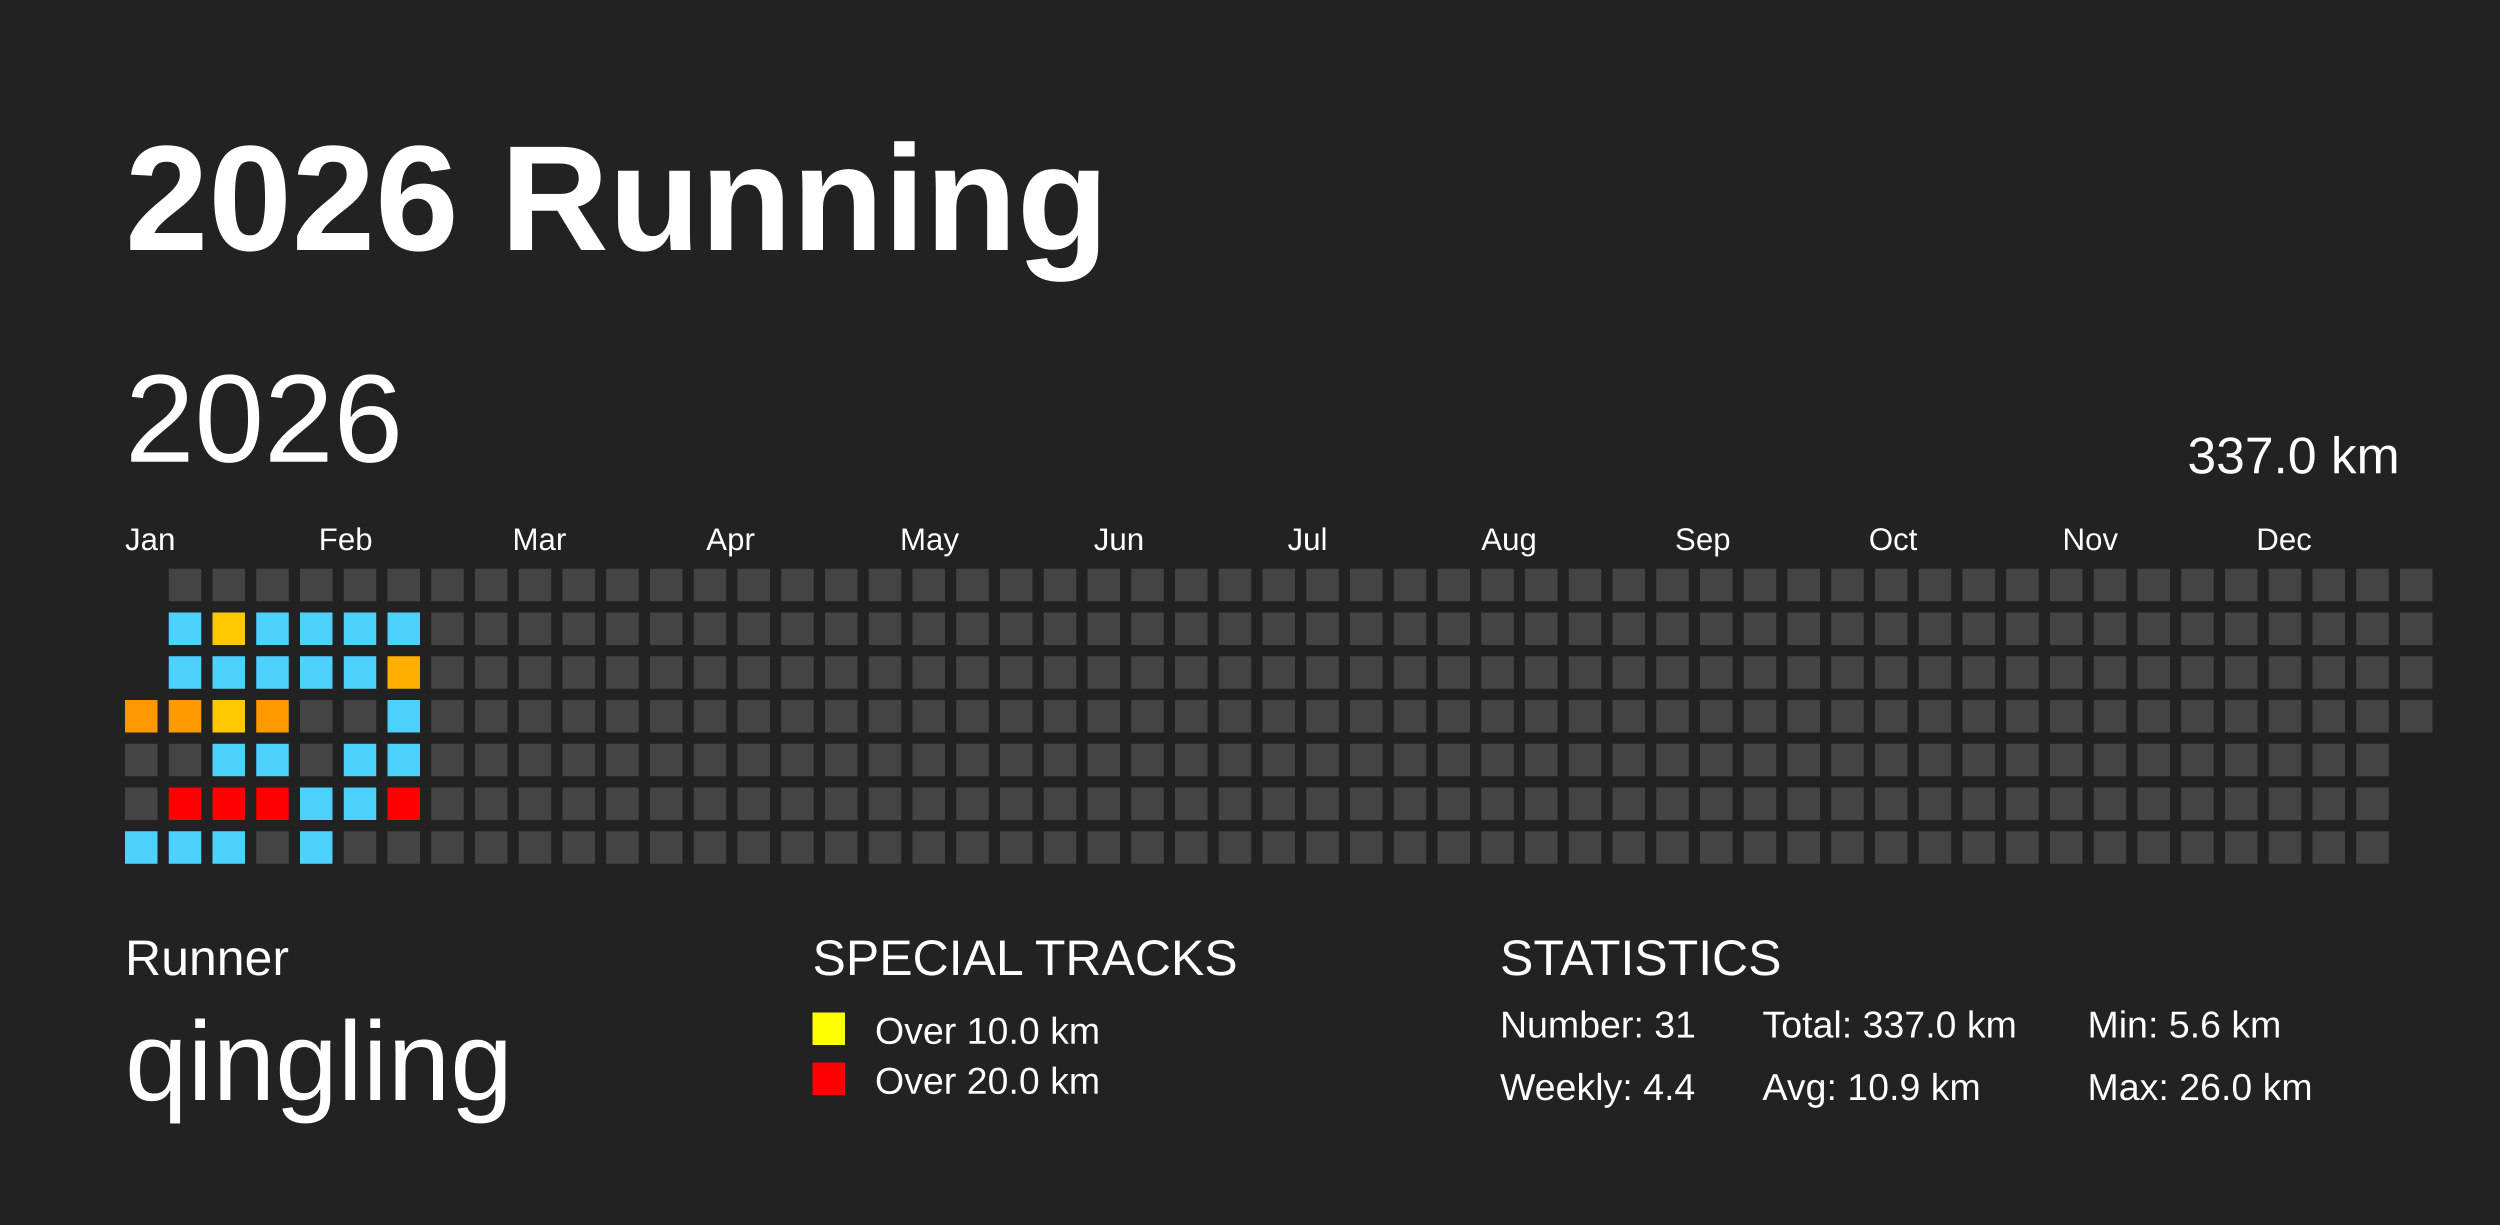
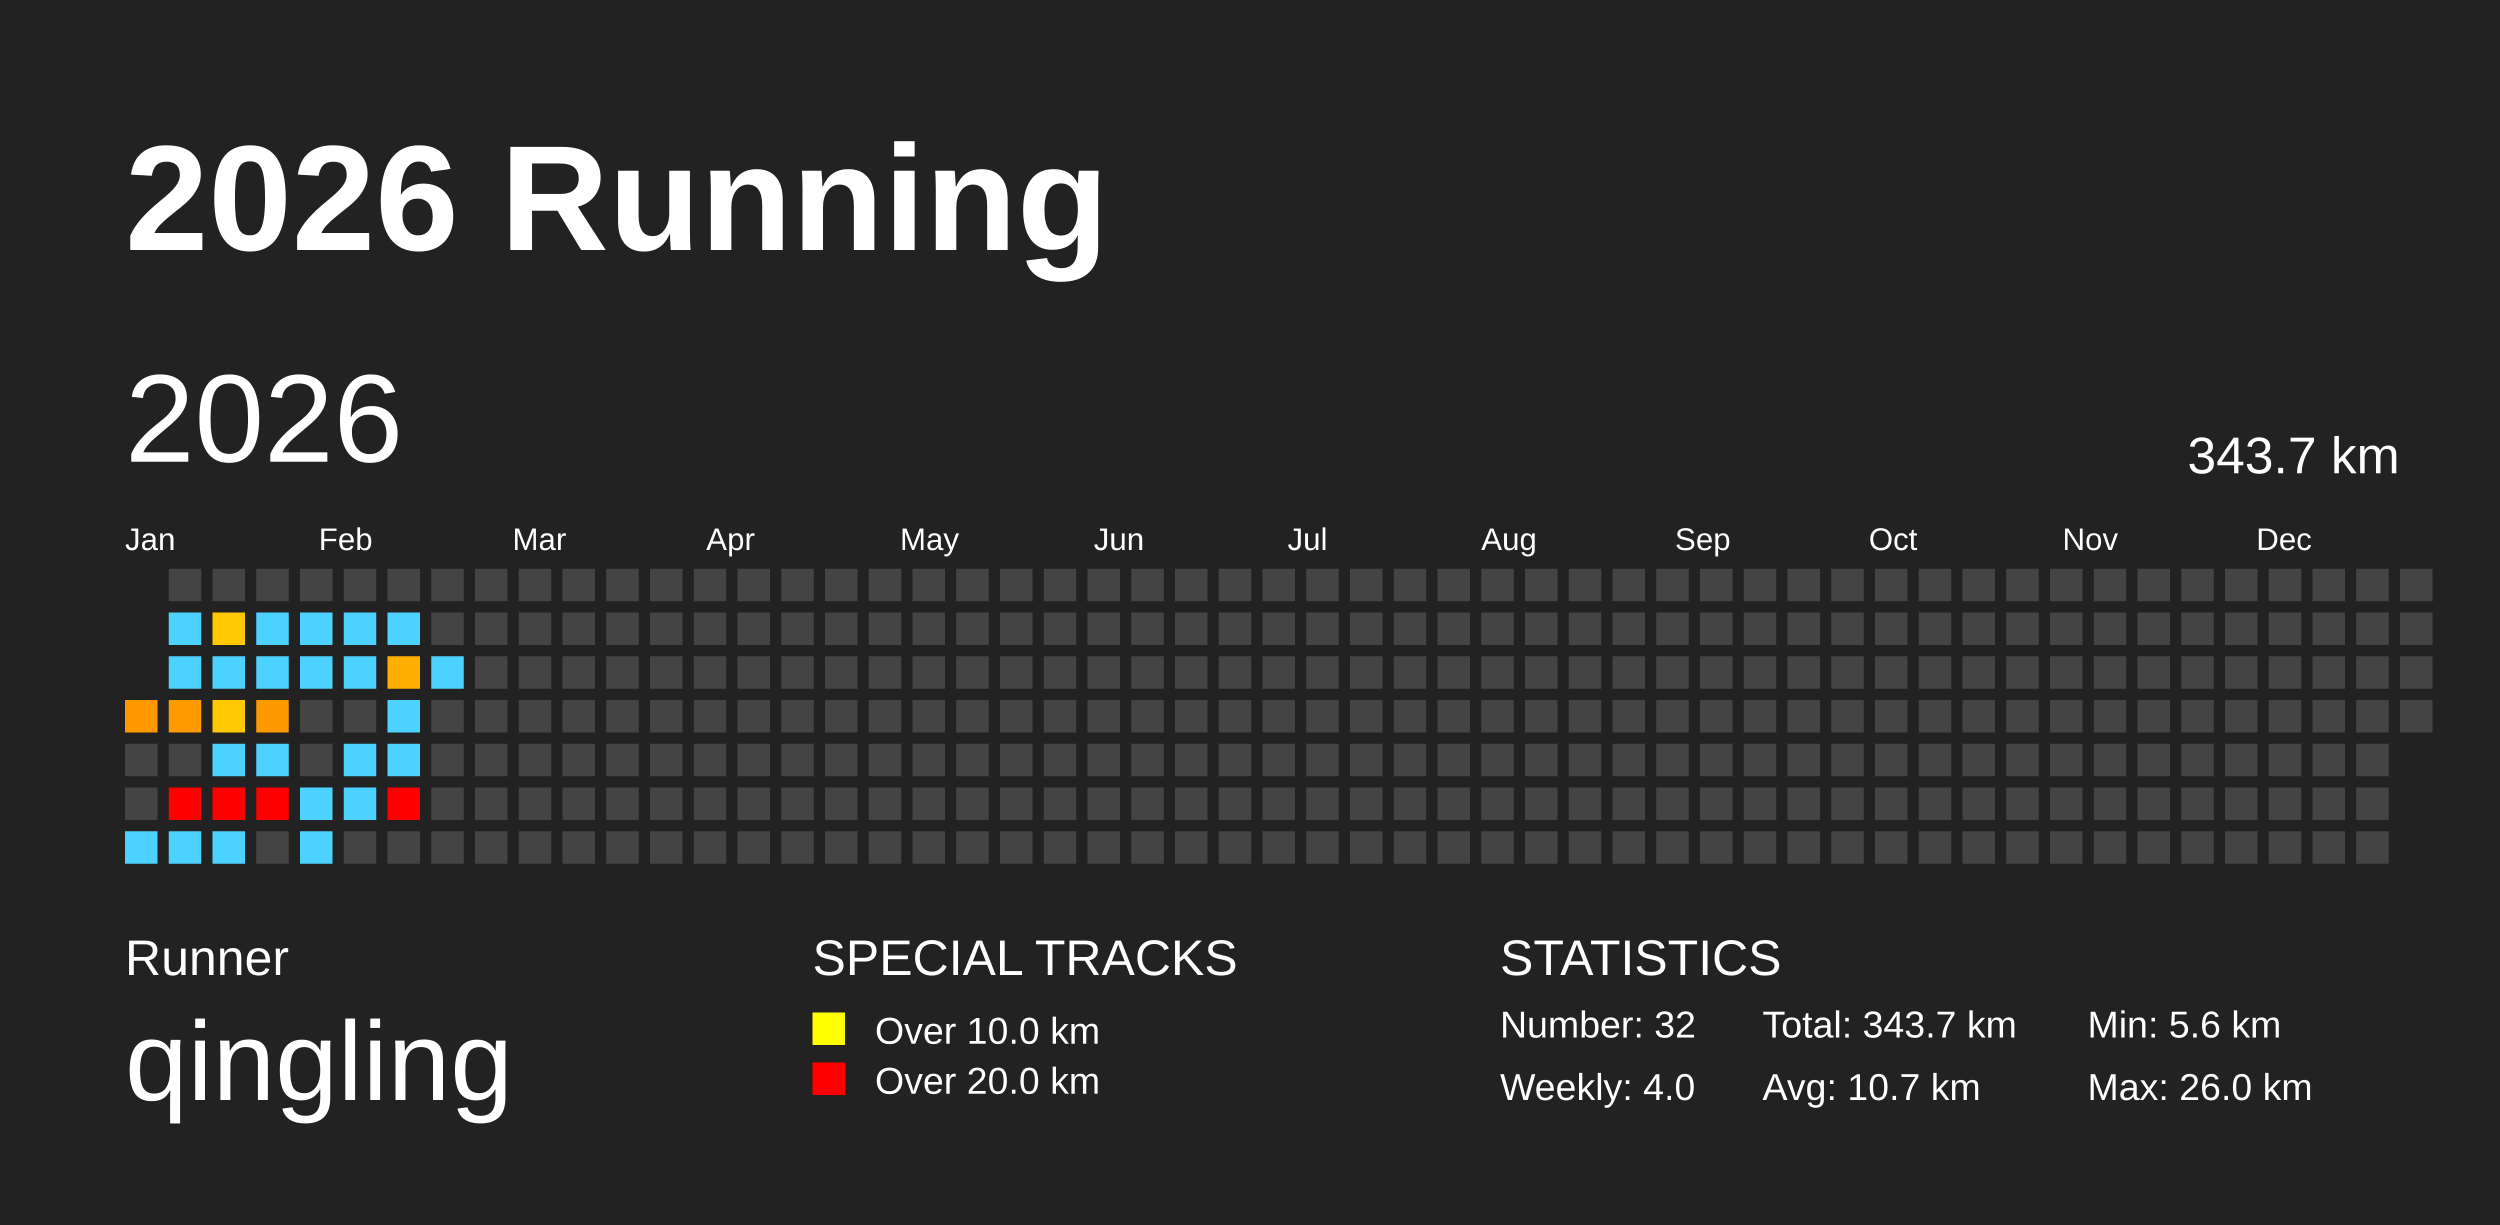
<svg xmlns="http://www.w3.org/2000/svg" baseProfile="full" height="98mm" version="1.1" viewBox="0,0,200,98" width="200mm">
  <defs />
  <rect fill="#222222" height="98" width="200" x="0" y="0" />
  <text fill="#FFFFFF" style="font-size:12px; font-family:Arial; font-weight:bold;" x="10" y="20">2026 Running</text>
  <text fill="#FFFFFF" style="font-size:4px; font-family:Arial" x="10" y="78">Runner</text>
  <text fill="#FFFFFF" style="font-size:9px; font-family:Arial" x="10" y="88">qingling</text>
  <text fill="#FFFFFF" style="font-size:4px; font-family:Arial" x="65" y="78">SPECIAL TRACKS</text>
  <rect fill="yellow" height="2.6" width="2.6" x="65" y="81" />
  <text fill="#FFFFFF" style="font-size:3px; font-family:Arial" x="70" y="83.5">Over 10.0 km</text>
  <rect fill="red" height="2.6" width="2.6" x="65" y="85" />
  <text fill="#FFFFFF" style="font-size:3px; font-family:Arial" x="70" y="87.5">Over 20.0 km</text>
  <text fill="#FFFFFF" style="font-size:4px; font-family:Arial" x="120" y="78">STATISTICS</text>
-   <text fill="#FFFFFF" style="font-size:3px; font-family:Arial" x="120" y="83">Number: 31</text>
-   <text fill="#FFFFFF" style="font-size:3px; font-family:Arial" x="120" y="88">Weekly: 4.4</text>
-   <text fill="#FFFFFF" style="font-size:3px; font-family:Arial" x="141" y="83">Total: 337.0 km</text>
-   <text fill="#FFFFFF" style="font-size:3px; font-family:Arial" x="141" y="88">Avg: 10.9 km</text>
+   <text fill="#FFFFFF" style="font-size:3px; font-family:Arial" x="120" y="83">Number: 32</text>
+   <text fill="#FFFFFF" style="font-size:3px; font-family:Arial" x="120" y="88">Weekly: 4.0</text>
+   <text fill="#FFFFFF" style="font-size:3px; font-family:Arial" x="141" y="83">Total: 343.7 km</text>
+   <text fill="#FFFFFF" style="font-size:3px; font-family:Arial" x="141" y="88">Avg: 10.7 km</text>
  <text fill="#FFFFFF" style="font-size:3px; font-family:Arial" x="167" y="83">Min: 5.6 km</text>
  <text fill="#FFFFFF" style="font-size:3px; font-family:Arial" x="167" y="88">Max: 26.0 km</text>
  <text dominant-baseline="hanging" fill="#FFFFFF" style="font-size:10.0px; font-family:Arial;" x="10" y="30">2026</text>
-   <text dominant-baseline="hanging" fill="#FFFFFF" style="font-size:4.125px; font-family:Arial;" x="175" y="35">337.0 km</text>
+   <text dominant-baseline="hanging" fill="#FFFFFF" style="font-size:4.125px; font-family:Arial;" x="175" y="35">343.7 km</text>
  <text fill="#FFFFFF" style="font-size:2.5px; font-family:Arial" x="10.0" y="44">Jan</text>
  <text fill="#FFFFFF" style="font-size:2.5px; font-family:Arial" x="25.5" y="44">Feb</text>
  <text fill="#FFFFFF" style="font-size:2.5px; font-family:Arial" x="41.0" y="44">Mar</text>
  <text fill="#FFFFFF" style="font-size:2.5px; font-family:Arial" x="56.5" y="44">Apr</text>
  <text fill="#FFFFFF" style="font-size:2.5px; font-family:Arial" x="72.0" y="44">May</text>
  <text fill="#FFFFFF" style="font-size:2.5px; font-family:Arial" x="87.5" y="44">Jun</text>
  <text fill="#FFFFFF" style="font-size:2.5px; font-family:Arial" x="103.0" y="44">Jul</text>
  <text fill="#FFFFFF" style="font-size:2.5px; font-family:Arial" x="118.5" y="44">Aug</text>
  <text fill="#FFFFFF" style="font-size:2.5px; font-family:Arial" x="134.0" y="44">Sep</text>
  <text fill="#FFFFFF" style="font-size:2.5px; font-family:Arial" x="149.5" y="44">Oct</text>
  <text fill="#FFFFFF" style="font-size:2.5px; font-family:Arial" x="165.0" y="44">Nov</text>
  <text fill="#FFFFFF" style="font-size:2.5px; font-family:Arial" x="180.5" y="44">Dec</text>
  <rect fill="#ff9800" height="2.6" width="2.6" x="10.0" y="56.0" />
  <rect fill="#444444" height="2.6" width="2.6" x="10.0" y="59.5" />
  <rect fill="#444444" height="2.6" width="2.6" x="10.0" y="63.0" />
  <rect fill="#4dd2ff" height="2.6" width="2.6" x="10.0" y="66.5" />
  <rect fill="#444444" height="2.6" width="2.6" x="13.5" y="45.5" />
  <rect fill="#4dd2ff" height="2.6" width="2.6" x="13.5" y="49.0" />
  <rect fill="#4dd2ff" height="2.6" width="2.6" x="13.5" y="52.5" />
  <rect fill="#ff9a00" height="2.6" width="2.6" x="13.5" y="56.0" />
  <rect fill="#444444" height="2.6" width="2.6" x="13.5" y="59.5" />
  <rect fill="red" height="2.6" width="2.6" x="13.5" y="63.0" />
  <rect fill="#4dd2ff" height="2.6" width="2.6" x="13.5" y="66.5" />
  <rect fill="#444444" height="2.6" width="2.6" x="17.0" y="45.5" />
  <rect fill="#ffc800" height="2.6" width="2.6" x="17.0" y="49.0" />
  <rect fill="#4dd2ff" height="2.6" width="2.6" x="17.0" y="52.5" />
  <rect fill="#ffc800" height="2.6" width="2.6" x="17.0" y="56.0" />
  <rect fill="#4dd2ff" height="2.6" width="2.6" x="17.0" y="59.5" />
  <rect fill="red" height="2.6" width="2.6" x="17.0" y="63.0" />
  <rect fill="#4dd2ff" height="2.6" width="2.6" x="17.0" y="66.5" />
  <rect fill="#444444" height="2.6" width="2.6" x="20.5" y="45.5" />
  <rect fill="#4dd2ff" height="2.6" width="2.6" x="20.5" y="49.0" />
  <rect fill="#4dd2ff" height="2.6" width="2.6" x="20.5" y="52.5" />
  <rect fill="#ff9900" height="2.6" width="2.6" x="20.5" y="56.0" />
  <rect fill="#4dd2ff" height="2.6" width="2.6" x="20.5" y="59.5" />
  <rect fill="red" height="2.6" width="2.6" x="20.5" y="63.0" />
  <rect fill="#444444" height="2.6" width="2.6" x="20.5" y="66.5" />
  <rect fill="#444444" height="2.6" width="2.6" x="24.0" y="45.5" />
  <rect fill="#4dd2ff" height="2.6" width="2.6" x="24.0" y="49.0" />
  <rect fill="#4dd2ff" height="2.6" width="2.6" x="24.0" y="52.5" />
  <rect fill="#444444" height="2.6" width="2.6" x="24.0" y="56.0" />
  <rect fill="#444444" height="2.6" width="2.6" x="24.0" y="59.5" />
  <rect fill="#4dd2ff" height="2.6" width="2.6" x="24.0" y="63.0" />
  <rect fill="#4dd2ff" height="2.6" width="2.6" x="24.0" y="66.5" />
  <rect fill="#444444" height="2.6" width="2.6" x="27.5" y="45.5" />
  <rect fill="#4dd2ff" height="2.6" width="2.6" x="27.5" y="49.0" />
  <rect fill="#4dd2ff" height="2.6" width="2.6" x="27.5" y="52.5" />
  <rect fill="#444444" height="2.6" width="2.6" x="27.5" y="56.0" />
  <rect fill="#4dd2ff" height="2.6" width="2.6" x="27.5" y="59.5" />
  <rect fill="#4dd2ff" height="2.6" width="2.6" x="27.5" y="63.0" />
  <rect fill="#444444" height="2.6" width="2.6" x="27.5" y="66.5" />
  <rect fill="#444444" height="2.6" width="2.6" x="31.0" y="45.5" />
  <rect fill="#4dd2ff" height="2.6" width="2.6" x="31.0" y="49.0" />
  <rect fill="#ffaf00" height="2.6" width="2.6" x="31.0" y="52.5" />
  <rect fill="#4dd2ff" height="2.6" width="2.6" x="31.0" y="56.0" />
  <rect fill="#4dd2ff" height="2.6" width="2.6" x="31.0" y="59.5" />
  <rect fill="red" height="2.6" width="2.6" x="31.0" y="63.0" />
  <rect fill="#444444" height="2.6" width="2.6" x="31.0" y="66.5" />
  <rect fill="#444444" height="2.6" width="2.6" x="34.5" y="45.5" />
  <rect fill="#444444" height="2.6" width="2.6" x="34.5" y="49.0" />
-   <rect fill="#444444" height="2.6" width="2.6" x="34.5" y="52.5" />
+   <rect fill="#4dd2ff" height="2.6" width="2.6" x="34.5" y="52.5" />
  <rect fill="#444444" height="2.6" width="2.6" x="34.5" y="56.0" />
  <rect fill="#444444" height="2.6" width="2.6" x="34.5" y="59.5" />
  <rect fill="#444444" height="2.6" width="2.6" x="34.5" y="63.0" />
  <rect fill="#444444" height="2.6" width="2.6" x="34.5" y="66.5" />
  <rect fill="#444444" height="2.6" width="2.6" x="38.0" y="45.5" />
  <rect fill="#444444" height="2.6" width="2.6" x="38.0" y="49.0" />
  <rect fill="#444444" height="2.6" width="2.6" x="38.0" y="52.5" />
  <rect fill="#444444" height="2.6" width="2.6" x="38.0" y="56.0" />
  <rect fill="#444444" height="2.6" width="2.6" x="38.0" y="59.5" />
  <rect fill="#444444" height="2.6" width="2.6" x="38.0" y="63.0" />
  <rect fill="#444444" height="2.6" width="2.6" x="38.0" y="66.5" />
  <rect fill="#444444" height="2.6" width="2.6" x="41.5" y="45.5" />
  <rect fill="#444444" height="2.6" width="2.6" x="41.5" y="49.0" />
  <rect fill="#444444" height="2.6" width="2.6" x="41.5" y="52.5" />
  <rect fill="#444444" height="2.6" width="2.6" x="41.5" y="56.0" />
  <rect fill="#444444" height="2.6" width="2.6" x="41.5" y="59.5" />
  <rect fill="#444444" height="2.6" width="2.6" x="41.5" y="63.0" />
  <rect fill="#444444" height="2.6" width="2.6" x="41.5" y="66.5" />
  <rect fill="#444444" height="2.6" width="2.6" x="45.0" y="45.5" />
  <rect fill="#444444" height="2.6" width="2.6" x="45.0" y="49.0" />
  <rect fill="#444444" height="2.6" width="2.6" x="45.0" y="52.5" />
  <rect fill="#444444" height="2.6" width="2.6" x="45.0" y="56.0" />
  <rect fill="#444444" height="2.6" width="2.6" x="45.0" y="59.5" />
  <rect fill="#444444" height="2.6" width="2.6" x="45.0" y="63.0" />
  <rect fill="#444444" height="2.6" width="2.6" x="45.0" y="66.5" />
  <rect fill="#444444" height="2.6" width="2.6" x="48.5" y="45.5" />
  <rect fill="#444444" height="2.6" width="2.6" x="48.5" y="49.0" />
  <rect fill="#444444" height="2.6" width="2.6" x="48.5" y="52.5" />
  <rect fill="#444444" height="2.6" width="2.6" x="48.5" y="56.0" />
  <rect fill="#444444" height="2.6" width="2.6" x="48.5" y="59.5" />
  <rect fill="#444444" height="2.6" width="2.6" x="48.5" y="63.0" />
  <rect fill="#444444" height="2.6" width="2.6" x="48.5" y="66.5" />
  <rect fill="#444444" height="2.6" width="2.6" x="52.0" y="45.5" />
  <rect fill="#444444" height="2.6" width="2.6" x="52.0" y="49.0" />
  <rect fill="#444444" height="2.6" width="2.6" x="52.0" y="52.5" />
  <rect fill="#444444" height="2.6" width="2.6" x="52.0" y="56.0" />
  <rect fill="#444444" height="2.6" width="2.6" x="52.0" y="59.5" />
  <rect fill="#444444" height="2.6" width="2.6" x="52.0" y="63.0" />
  <rect fill="#444444" height="2.6" width="2.6" x="52.0" y="66.5" />
  <rect fill="#444444" height="2.6" width="2.6" x="55.5" y="45.5" />
  <rect fill="#444444" height="2.6" width="2.6" x="55.5" y="49.0" />
  <rect fill="#444444" height="2.6" width="2.6" x="55.5" y="52.5" />
  <rect fill="#444444" height="2.6" width="2.6" x="55.5" y="56.0" />
  <rect fill="#444444" height="2.6" width="2.6" x="55.5" y="59.5" />
  <rect fill="#444444" height="2.6" width="2.6" x="55.5" y="63.0" />
  <rect fill="#444444" height="2.6" width="2.6" x="55.5" y="66.5" />
  <rect fill="#444444" height="2.6" width="2.6" x="59.0" y="45.5" />
  <rect fill="#444444" height="2.6" width="2.6" x="59.0" y="49.0" />
  <rect fill="#444444" height="2.6" width="2.6" x="59.0" y="52.5" />
  <rect fill="#444444" height="2.6" width="2.6" x="59.0" y="56.0" />
  <rect fill="#444444" height="2.6" width="2.6" x="59.0" y="59.5" />
  <rect fill="#444444" height="2.6" width="2.6" x="59.0" y="63.0" />
  <rect fill="#444444" height="2.6" width="2.6" x="59.0" y="66.5" />
  <rect fill="#444444" height="2.6" width="2.6" x="62.5" y="45.5" />
  <rect fill="#444444" height="2.6" width="2.6" x="62.5" y="49.0" />
  <rect fill="#444444" height="2.6" width="2.6" x="62.5" y="52.5" />
  <rect fill="#444444" height="2.6" width="2.6" x="62.5" y="56.0" />
  <rect fill="#444444" height="2.6" width="2.6" x="62.5" y="59.5" />
  <rect fill="#444444" height="2.6" width="2.6" x="62.5" y="63.0" />
  <rect fill="#444444" height="2.6" width="2.6" x="62.5" y="66.5" />
  <rect fill="#444444" height="2.6" width="2.6" x="66.0" y="45.5" />
  <rect fill="#444444" height="2.6" width="2.6" x="66.0" y="49.0" />
  <rect fill="#444444" height="2.6" width="2.6" x="66.0" y="52.5" />
  <rect fill="#444444" height="2.6" width="2.6" x="66.0" y="56.0" />
  <rect fill="#444444" height="2.6" width="2.6" x="66.0" y="59.5" />
  <rect fill="#444444" height="2.6" width="2.6" x="66.0" y="63.0" />
  <rect fill="#444444" height="2.6" width="2.6" x="66.0" y="66.5" />
  <rect fill="#444444" height="2.6" width="2.6" x="69.5" y="45.5" />
  <rect fill="#444444" height="2.6" width="2.6" x="69.5" y="49.0" />
  <rect fill="#444444" height="2.6" width="2.6" x="69.5" y="52.5" />
  <rect fill="#444444" height="2.6" width="2.6" x="69.5" y="56.0" />
  <rect fill="#444444" height="2.6" width="2.6" x="69.5" y="59.5" />
  <rect fill="#444444" height="2.6" width="2.6" x="69.5" y="63.0" />
  <rect fill="#444444" height="2.6" width="2.6" x="69.5" y="66.5" />
  <rect fill="#444444" height="2.6" width="2.6" x="73.0" y="45.5" />
  <rect fill="#444444" height="2.6" width="2.6" x="73.0" y="49.0" />
  <rect fill="#444444" height="2.6" width="2.6" x="73.0" y="52.5" />
  <rect fill="#444444" height="2.6" width="2.6" x="73.0" y="56.0" />
  <rect fill="#444444" height="2.6" width="2.6" x="73.0" y="59.5" />
  <rect fill="#444444" height="2.6" width="2.6" x="73.0" y="63.0" />
  <rect fill="#444444" height="2.6" width="2.6" x="73.0" y="66.5" />
  <rect fill="#444444" height="2.6" width="2.6" x="76.5" y="45.5" />
  <rect fill="#444444" height="2.6" width="2.6" x="76.5" y="49.0" />
  <rect fill="#444444" height="2.6" width="2.6" x="76.5" y="52.5" />
  <rect fill="#444444" height="2.6" width="2.6" x="76.5" y="56.0" />
  <rect fill="#444444" height="2.6" width="2.6" x="76.5" y="59.5" />
  <rect fill="#444444" height="2.6" width="2.6" x="76.5" y="63.0" />
  <rect fill="#444444" height="2.6" width="2.6" x="76.5" y="66.5" />
  <rect fill="#444444" height="2.6" width="2.6" x="80.0" y="45.5" />
  <rect fill="#444444" height="2.6" width="2.6" x="80.0" y="49.0" />
  <rect fill="#444444" height="2.6" width="2.6" x="80.0" y="52.5" />
  <rect fill="#444444" height="2.6" width="2.6" x="80.0" y="56.0" />
  <rect fill="#444444" height="2.6" width="2.6" x="80.0" y="59.5" />
  <rect fill="#444444" height="2.6" width="2.6" x="80.0" y="63.0" />
  <rect fill="#444444" height="2.6" width="2.6" x="80.0" y="66.5" />
  <rect fill="#444444" height="2.6" width="2.6" x="83.5" y="45.5" />
  <rect fill="#444444" height="2.6" width="2.6" x="83.5" y="49.0" />
  <rect fill="#444444" height="2.6" width="2.6" x="83.5" y="52.5" />
  <rect fill="#444444" height="2.6" width="2.6" x="83.5" y="56.0" />
  <rect fill="#444444" height="2.6" width="2.6" x="83.5" y="59.5" />
  <rect fill="#444444" height="2.6" width="2.6" x="83.5" y="63.0" />
  <rect fill="#444444" height="2.6" width="2.6" x="83.5" y="66.5" />
  <rect fill="#444444" height="2.6" width="2.6" x="87.0" y="45.5" />
  <rect fill="#444444" height="2.6" width="2.6" x="87.0" y="49.0" />
  <rect fill="#444444" height="2.6" width="2.6" x="87.0" y="52.5" />
  <rect fill="#444444" height="2.6" width="2.6" x="87.0" y="56.0" />
  <rect fill="#444444" height="2.6" width="2.6" x="87.0" y="59.5" />
  <rect fill="#444444" height="2.6" width="2.6" x="87.0" y="63.0" />
  <rect fill="#444444" height="2.6" width="2.6" x="87.0" y="66.5" />
  <rect fill="#444444" height="2.6" width="2.6" x="90.5" y="45.5" />
  <rect fill="#444444" height="2.6" width="2.6" x="90.5" y="49.0" />
  <rect fill="#444444" height="2.6" width="2.6" x="90.5" y="52.5" />
  <rect fill="#444444" height="2.6" width="2.6" x="90.5" y="56.0" />
  <rect fill="#444444" height="2.6" width="2.6" x="90.5" y="59.5" />
  <rect fill="#444444" height="2.6" width="2.6" x="90.5" y="63.0" />
  <rect fill="#444444" height="2.6" width="2.6" x="90.5" y="66.5" />
  <rect fill="#444444" height="2.6" width="2.6" x="94.0" y="45.5" />
  <rect fill="#444444" height="2.6" width="2.6" x="94.0" y="49.0" />
  <rect fill="#444444" height="2.6" width="2.6" x="94.0" y="52.5" />
  <rect fill="#444444" height="2.6" width="2.6" x="94.0" y="56.0" />
  <rect fill="#444444" height="2.6" width="2.6" x="94.0" y="59.5" />
  <rect fill="#444444" height="2.6" width="2.6" x="94.0" y="63.0" />
  <rect fill="#444444" height="2.6" width="2.6" x="94.0" y="66.5" />
  <rect fill="#444444" height="2.6" width="2.6" x="97.5" y="45.5" />
  <rect fill="#444444" height="2.6" width="2.6" x="97.5" y="49.0" />
  <rect fill="#444444" height="2.6" width="2.6" x="97.5" y="52.5" />
  <rect fill="#444444" height="2.6" width="2.6" x="97.5" y="56.0" />
  <rect fill="#444444" height="2.6" width="2.6" x="97.5" y="59.5" />
  <rect fill="#444444" height="2.6" width="2.6" x="97.5" y="63.0" />
  <rect fill="#444444" height="2.6" width="2.6" x="97.5" y="66.5" />
  <rect fill="#444444" height="2.6" width="2.6" x="101.0" y="45.5" />
  <rect fill="#444444" height="2.6" width="2.6" x="101.0" y="49.0" />
  <rect fill="#444444" height="2.6" width="2.6" x="101.0" y="52.5" />
  <rect fill="#444444" height="2.6" width="2.6" x="101.0" y="56.0" />
  <rect fill="#444444" height="2.6" width="2.6" x="101.0" y="59.5" />
  <rect fill="#444444" height="2.6" width="2.6" x="101.0" y="63.0" />
  <rect fill="#444444" height="2.6" width="2.6" x="101.0" y="66.5" />
  <rect fill="#444444" height="2.6" width="2.6" x="104.5" y="45.5" />
  <rect fill="#444444" height="2.6" width="2.6" x="104.5" y="49.0" />
  <rect fill="#444444" height="2.6" width="2.6" x="104.5" y="52.5" />
  <rect fill="#444444" height="2.6" width="2.6" x="104.5" y="56.0" />
  <rect fill="#444444" height="2.6" width="2.6" x="104.5" y="59.5" />
  <rect fill="#444444" height="2.6" width="2.6" x="104.5" y="63.0" />
  <rect fill="#444444" height="2.6" width="2.6" x="104.5" y="66.5" />
  <rect fill="#444444" height="2.6" width="2.6" x="108.0" y="45.5" />
  <rect fill="#444444" height="2.6" width="2.6" x="108.0" y="49.0" />
  <rect fill="#444444" height="2.6" width="2.6" x="108.0" y="52.5" />
  <rect fill="#444444" height="2.6" width="2.6" x="108.0" y="56.0" />
  <rect fill="#444444" height="2.6" width="2.6" x="108.0" y="59.5" />
  <rect fill="#444444" height="2.6" width="2.6" x="108.0" y="63.0" />
  <rect fill="#444444" height="2.6" width="2.6" x="108.0" y="66.5" />
  <rect fill="#444444" height="2.6" width="2.6" x="111.5" y="45.5" />
  <rect fill="#444444" height="2.6" width="2.6" x="111.5" y="49.0" />
  <rect fill="#444444" height="2.6" width="2.6" x="111.5" y="52.5" />
  <rect fill="#444444" height="2.6" width="2.6" x="111.5" y="56.0" />
  <rect fill="#444444" height="2.6" width="2.6" x="111.5" y="59.5" />
  <rect fill="#444444" height="2.6" width="2.6" x="111.5" y="63.0" />
  <rect fill="#444444" height="2.6" width="2.6" x="111.5" y="66.5" />
  <rect fill="#444444" height="2.6" width="2.6" x="115.0" y="45.5" />
  <rect fill="#444444" height="2.6" width="2.6" x="115.0" y="49.0" />
  <rect fill="#444444" height="2.6" width="2.6" x="115.0" y="52.5" />
  <rect fill="#444444" height="2.6" width="2.6" x="115.0" y="56.0" />
  <rect fill="#444444" height="2.6" width="2.6" x="115.0" y="59.5" />
  <rect fill="#444444" height="2.6" width="2.6" x="115.0" y="63.0" />
  <rect fill="#444444" height="2.6" width="2.6" x="115.0" y="66.5" />
  <rect fill="#444444" height="2.6" width="2.6" x="118.5" y="45.5" />
  <rect fill="#444444" height="2.6" width="2.6" x="118.5" y="49.0" />
  <rect fill="#444444" height="2.6" width="2.6" x="118.5" y="52.5" />
  <rect fill="#444444" height="2.6" width="2.6" x="118.5" y="56.0" />
  <rect fill="#444444" height="2.6" width="2.6" x="118.5" y="59.5" />
  <rect fill="#444444" height="2.6" width="2.6" x="118.5" y="63.0" />
  <rect fill="#444444" height="2.6" width="2.6" x="118.5" y="66.5" />
  <rect fill="#444444" height="2.6" width="2.6" x="122.0" y="45.5" />
  <rect fill="#444444" height="2.6" width="2.6" x="122.0" y="49.0" />
  <rect fill="#444444" height="2.6" width="2.6" x="122.0" y="52.5" />
  <rect fill="#444444" height="2.6" width="2.6" x="122.0" y="56.0" />
  <rect fill="#444444" height="2.6" width="2.6" x="122.0" y="59.5" />
  <rect fill="#444444" height="2.6" width="2.6" x="122.0" y="63.0" />
  <rect fill="#444444" height="2.6" width="2.6" x="122.0" y="66.5" />
  <rect fill="#444444" height="2.6" width="2.6" x="125.5" y="45.5" />
  <rect fill="#444444" height="2.6" width="2.6" x="125.5" y="49.0" />
  <rect fill="#444444" height="2.6" width="2.6" x="125.5" y="52.5" />
  <rect fill="#444444" height="2.6" width="2.6" x="125.5" y="56.0" />
  <rect fill="#444444" height="2.6" width="2.6" x="125.5" y="59.5" />
  <rect fill="#444444" height="2.6" width="2.6" x="125.5" y="63.0" />
  <rect fill="#444444" height="2.6" width="2.6" x="125.5" y="66.5" />
  <rect fill="#444444" height="2.6" width="2.6" x="129.0" y="45.5" />
  <rect fill="#444444" height="2.6" width="2.6" x="129.0" y="49.0" />
  <rect fill="#444444" height="2.6" width="2.6" x="129.0" y="52.5" />
  <rect fill="#444444" height="2.6" width="2.6" x="129.0" y="56.0" />
  <rect fill="#444444" height="2.6" width="2.6" x="129.0" y="59.5" />
  <rect fill="#444444" height="2.6" width="2.6" x="129.0" y="63.0" />
  <rect fill="#444444" height="2.6" width="2.6" x="129.0" y="66.5" />
  <rect fill="#444444" height="2.6" width="2.6" x="132.5" y="45.5" />
  <rect fill="#444444" height="2.6" width="2.6" x="132.5" y="49.0" />
  <rect fill="#444444" height="2.6" width="2.6" x="132.5" y="52.5" />
  <rect fill="#444444" height="2.6" width="2.6" x="132.5" y="56.0" />
  <rect fill="#444444" height="2.6" width="2.6" x="132.5" y="59.5" />
  <rect fill="#444444" height="2.6" width="2.6" x="132.5" y="63.0" />
  <rect fill="#444444" height="2.6" width="2.6" x="132.5" y="66.5" />
  <rect fill="#444444" height="2.6" width="2.6" x="136.0" y="45.5" />
  <rect fill="#444444" height="2.6" width="2.6" x="136.0" y="49.0" />
  <rect fill="#444444" height="2.6" width="2.6" x="136.0" y="52.5" />
  <rect fill="#444444" height="2.6" width="2.6" x="136.0" y="56.0" />
  <rect fill="#444444" height="2.6" width="2.6" x="136.0" y="59.5" />
  <rect fill="#444444" height="2.6" width="2.6" x="136.0" y="63.0" />
  <rect fill="#444444" height="2.6" width="2.6" x="136.0" y="66.5" />
  <rect fill="#444444" height="2.6" width="2.6" x="139.5" y="45.5" />
  <rect fill="#444444" height="2.6" width="2.6" x="139.5" y="49.0" />
  <rect fill="#444444" height="2.6" width="2.6" x="139.5" y="52.5" />
  <rect fill="#444444" height="2.6" width="2.6" x="139.5" y="56.0" />
  <rect fill="#444444" height="2.6" width="2.6" x="139.5" y="59.5" />
  <rect fill="#444444" height="2.6" width="2.6" x="139.5" y="63.0" />
  <rect fill="#444444" height="2.6" width="2.6" x="139.5" y="66.5" />
  <rect fill="#444444" height="2.6" width="2.6" x="143.0" y="45.5" />
  <rect fill="#444444" height="2.6" width="2.6" x="143.0" y="49.0" />
  <rect fill="#444444" height="2.6" width="2.6" x="143.0" y="52.5" />
  <rect fill="#444444" height="2.6" width="2.6" x="143.0" y="56.0" />
  <rect fill="#444444" height="2.6" width="2.6" x="143.0" y="59.5" />
  <rect fill="#444444" height="2.6" width="2.6" x="143.0" y="63.0" />
  <rect fill="#444444" height="2.6" width="2.6" x="143.0" y="66.5" />
  <rect fill="#444444" height="2.6" width="2.6" x="146.5" y="45.5" />
  <rect fill="#444444" height="2.6" width="2.6" x="146.5" y="49.0" />
  <rect fill="#444444" height="2.6" width="2.6" x="146.5" y="52.5" />
  <rect fill="#444444" height="2.6" width="2.6" x="146.5" y="56.0" />
  <rect fill="#444444" height="2.6" width="2.6" x="146.5" y="59.5" />
  <rect fill="#444444" height="2.6" width="2.6" x="146.5" y="63.0" />
  <rect fill="#444444" height="2.6" width="2.6" x="146.5" y="66.5" />
  <rect fill="#444444" height="2.6" width="2.6" x="150.0" y="45.5" />
  <rect fill="#444444" height="2.6" width="2.6" x="150.0" y="49.0" />
  <rect fill="#444444" height="2.6" width="2.6" x="150.0" y="52.5" />
  <rect fill="#444444" height="2.6" width="2.6" x="150.0" y="56.0" />
  <rect fill="#444444" height="2.6" width="2.6" x="150.0" y="59.5" />
  <rect fill="#444444" height="2.6" width="2.6" x="150.0" y="63.0" />
  <rect fill="#444444" height="2.6" width="2.6" x="150.0" y="66.5" />
  <rect fill="#444444" height="2.6" width="2.6" x="153.5" y="45.5" />
  <rect fill="#444444" height="2.6" width="2.6" x="153.5" y="49.0" />
  <rect fill="#444444" height="2.6" width="2.6" x="153.5" y="52.5" />
  <rect fill="#444444" height="2.6" width="2.6" x="153.5" y="56.0" />
  <rect fill="#444444" height="2.6" width="2.6" x="153.5" y="59.5" />
  <rect fill="#444444" height="2.6" width="2.6" x="153.5" y="63.0" />
  <rect fill="#444444" height="2.6" width="2.6" x="153.5" y="66.5" />
  <rect fill="#444444" height="2.6" width="2.6" x="157.0" y="45.5" />
  <rect fill="#444444" height="2.6" width="2.6" x="157.0" y="49.0" />
  <rect fill="#444444" height="2.6" width="2.6" x="157.0" y="52.5" />
  <rect fill="#444444" height="2.6" width="2.6" x="157.0" y="56.0" />
  <rect fill="#444444" height="2.6" width="2.6" x="157.0" y="59.5" />
  <rect fill="#444444" height="2.6" width="2.6" x="157.0" y="63.0" />
  <rect fill="#444444" height="2.6" width="2.6" x="157.0" y="66.5" />
  <rect fill="#444444" height="2.6" width="2.6" x="160.5" y="45.5" />
  <rect fill="#444444" height="2.6" width="2.6" x="160.5" y="49.0" />
  <rect fill="#444444" height="2.6" width="2.6" x="160.5" y="52.5" />
  <rect fill="#444444" height="2.6" width="2.6" x="160.5" y="56.0" />
  <rect fill="#444444" height="2.6" width="2.6" x="160.5" y="59.5" />
  <rect fill="#444444" height="2.6" width="2.6" x="160.5" y="63.0" />
  <rect fill="#444444" height="2.6" width="2.6" x="160.5" y="66.5" />
  <rect fill="#444444" height="2.6" width="2.6" x="164.0" y="45.5" />
  <rect fill="#444444" height="2.6" width="2.6" x="164.0" y="49.0" />
  <rect fill="#444444" height="2.6" width="2.6" x="164.0" y="52.5" />
  <rect fill="#444444" height="2.6" width="2.6" x="164.0" y="56.0" />
  <rect fill="#444444" height="2.6" width="2.6" x="164.0" y="59.5" />
  <rect fill="#444444" height="2.6" width="2.6" x="164.0" y="63.0" />
  <rect fill="#444444" height="2.6" width="2.6" x="164.0" y="66.5" />
  <rect fill="#444444" height="2.6" width="2.6" x="167.5" y="45.5" />
  <rect fill="#444444" height="2.6" width="2.6" x="167.5" y="49.0" />
  <rect fill="#444444" height="2.6" width="2.6" x="167.5" y="52.5" />
  <rect fill="#444444" height="2.6" width="2.6" x="167.5" y="56.0" />
  <rect fill="#444444" height="2.6" width="2.6" x="167.5" y="59.5" />
  <rect fill="#444444" height="2.6" width="2.6" x="167.5" y="63.0" />
  <rect fill="#444444" height="2.6" width="2.6" x="167.5" y="66.5" />
  <rect fill="#444444" height="2.6" width="2.6" x="171.0" y="45.5" />
  <rect fill="#444444" height="2.6" width="2.6" x="171.0" y="49.0" />
  <rect fill="#444444" height="2.6" width="2.6" x="171.0" y="52.5" />
  <rect fill="#444444" height="2.6" width="2.6" x="171.0" y="56.0" />
  <rect fill="#444444" height="2.6" width="2.6" x="171.0" y="59.5" />
  <rect fill="#444444" height="2.6" width="2.6" x="171.0" y="63.0" />
  <rect fill="#444444" height="2.6" width="2.6" x="171.0" y="66.5" />
  <rect fill="#444444" height="2.6" width="2.6" x="174.5" y="45.5" />
  <rect fill="#444444" height="2.6" width="2.6" x="174.5" y="49.0" />
  <rect fill="#444444" height="2.6" width="2.6" x="174.5" y="52.5" />
  <rect fill="#444444" height="2.6" width="2.6" x="174.5" y="56.0" />
  <rect fill="#444444" height="2.6" width="2.6" x="174.5" y="59.5" />
  <rect fill="#444444" height="2.6" width="2.6" x="174.5" y="63.0" />
  <rect fill="#444444" height="2.6" width="2.6" x="174.5" y="66.5" />
  <rect fill="#444444" height="2.6" width="2.6" x="178.0" y="45.5" />
  <rect fill="#444444" height="2.6" width="2.6" x="178.0" y="49.0" />
  <rect fill="#444444" height="2.6" width="2.6" x="178.0" y="52.5" />
  <rect fill="#444444" height="2.6" width="2.6" x="178.0" y="56.0" />
  <rect fill="#444444" height="2.6" width="2.6" x="178.0" y="59.5" />
  <rect fill="#444444" height="2.6" width="2.6" x="178.0" y="63.0" />
  <rect fill="#444444" height="2.6" width="2.6" x="178.0" y="66.5" />
  <rect fill="#444444" height="2.6" width="2.6" x="181.5" y="45.5" />
  <rect fill="#444444" height="2.6" width="2.6" x="181.5" y="49.0" />
  <rect fill="#444444" height="2.6" width="2.6" x="181.5" y="52.5" />
  <rect fill="#444444" height="2.6" width="2.6" x="181.5" y="56.0" />
  <rect fill="#444444" height="2.6" width="2.6" x="181.5" y="59.5" />
  <rect fill="#444444" height="2.6" width="2.6" x="181.5" y="63.0" />
  <rect fill="#444444" height="2.6" width="2.6" x="181.5" y="66.5" />
  <rect fill="#444444" height="2.6" width="2.6" x="185.0" y="45.5" />
  <rect fill="#444444" height="2.6" width="2.6" x="185.0" y="49.0" />
  <rect fill="#444444" height="2.6" width="2.6" x="185.0" y="52.5" />
  <rect fill="#444444" height="2.6" width="2.6" x="185.0" y="56.0" />
  <rect fill="#444444" height="2.6" width="2.6" x="185.0" y="59.5" />
  <rect fill="#444444" height="2.6" width="2.6" x="185.0" y="63.0" />
  <rect fill="#444444" height="2.6" width="2.6" x="185.0" y="66.5" />
  <rect fill="#444444" height="2.6" width="2.6" x="188.5" y="45.5" />
  <rect fill="#444444" height="2.6" width="2.6" x="188.5" y="49.0" />
  <rect fill="#444444" height="2.6" width="2.6" x="188.5" y="52.5" />
  <rect fill="#444444" height="2.6" width="2.6" x="188.5" y="56.0" />
  <rect fill="#444444" height="2.6" width="2.6" x="188.5" y="59.5" />
  <rect fill="#444444" height="2.6" width="2.6" x="188.5" y="63.0" />
  <rect fill="#444444" height="2.6" width="2.6" x="188.5" y="66.5" />
  <rect fill="#444444" height="2.6" width="2.6" x="192.0" y="45.5" />
  <rect fill="#444444" height="2.6" width="2.6" x="192.0" y="49.0" />
  <rect fill="#444444" height="2.6" width="2.6" x="192.0" y="52.5" />
  <rect fill="#444444" height="2.6" width="2.6" x="192.0" y="56.0" />
</svg>
